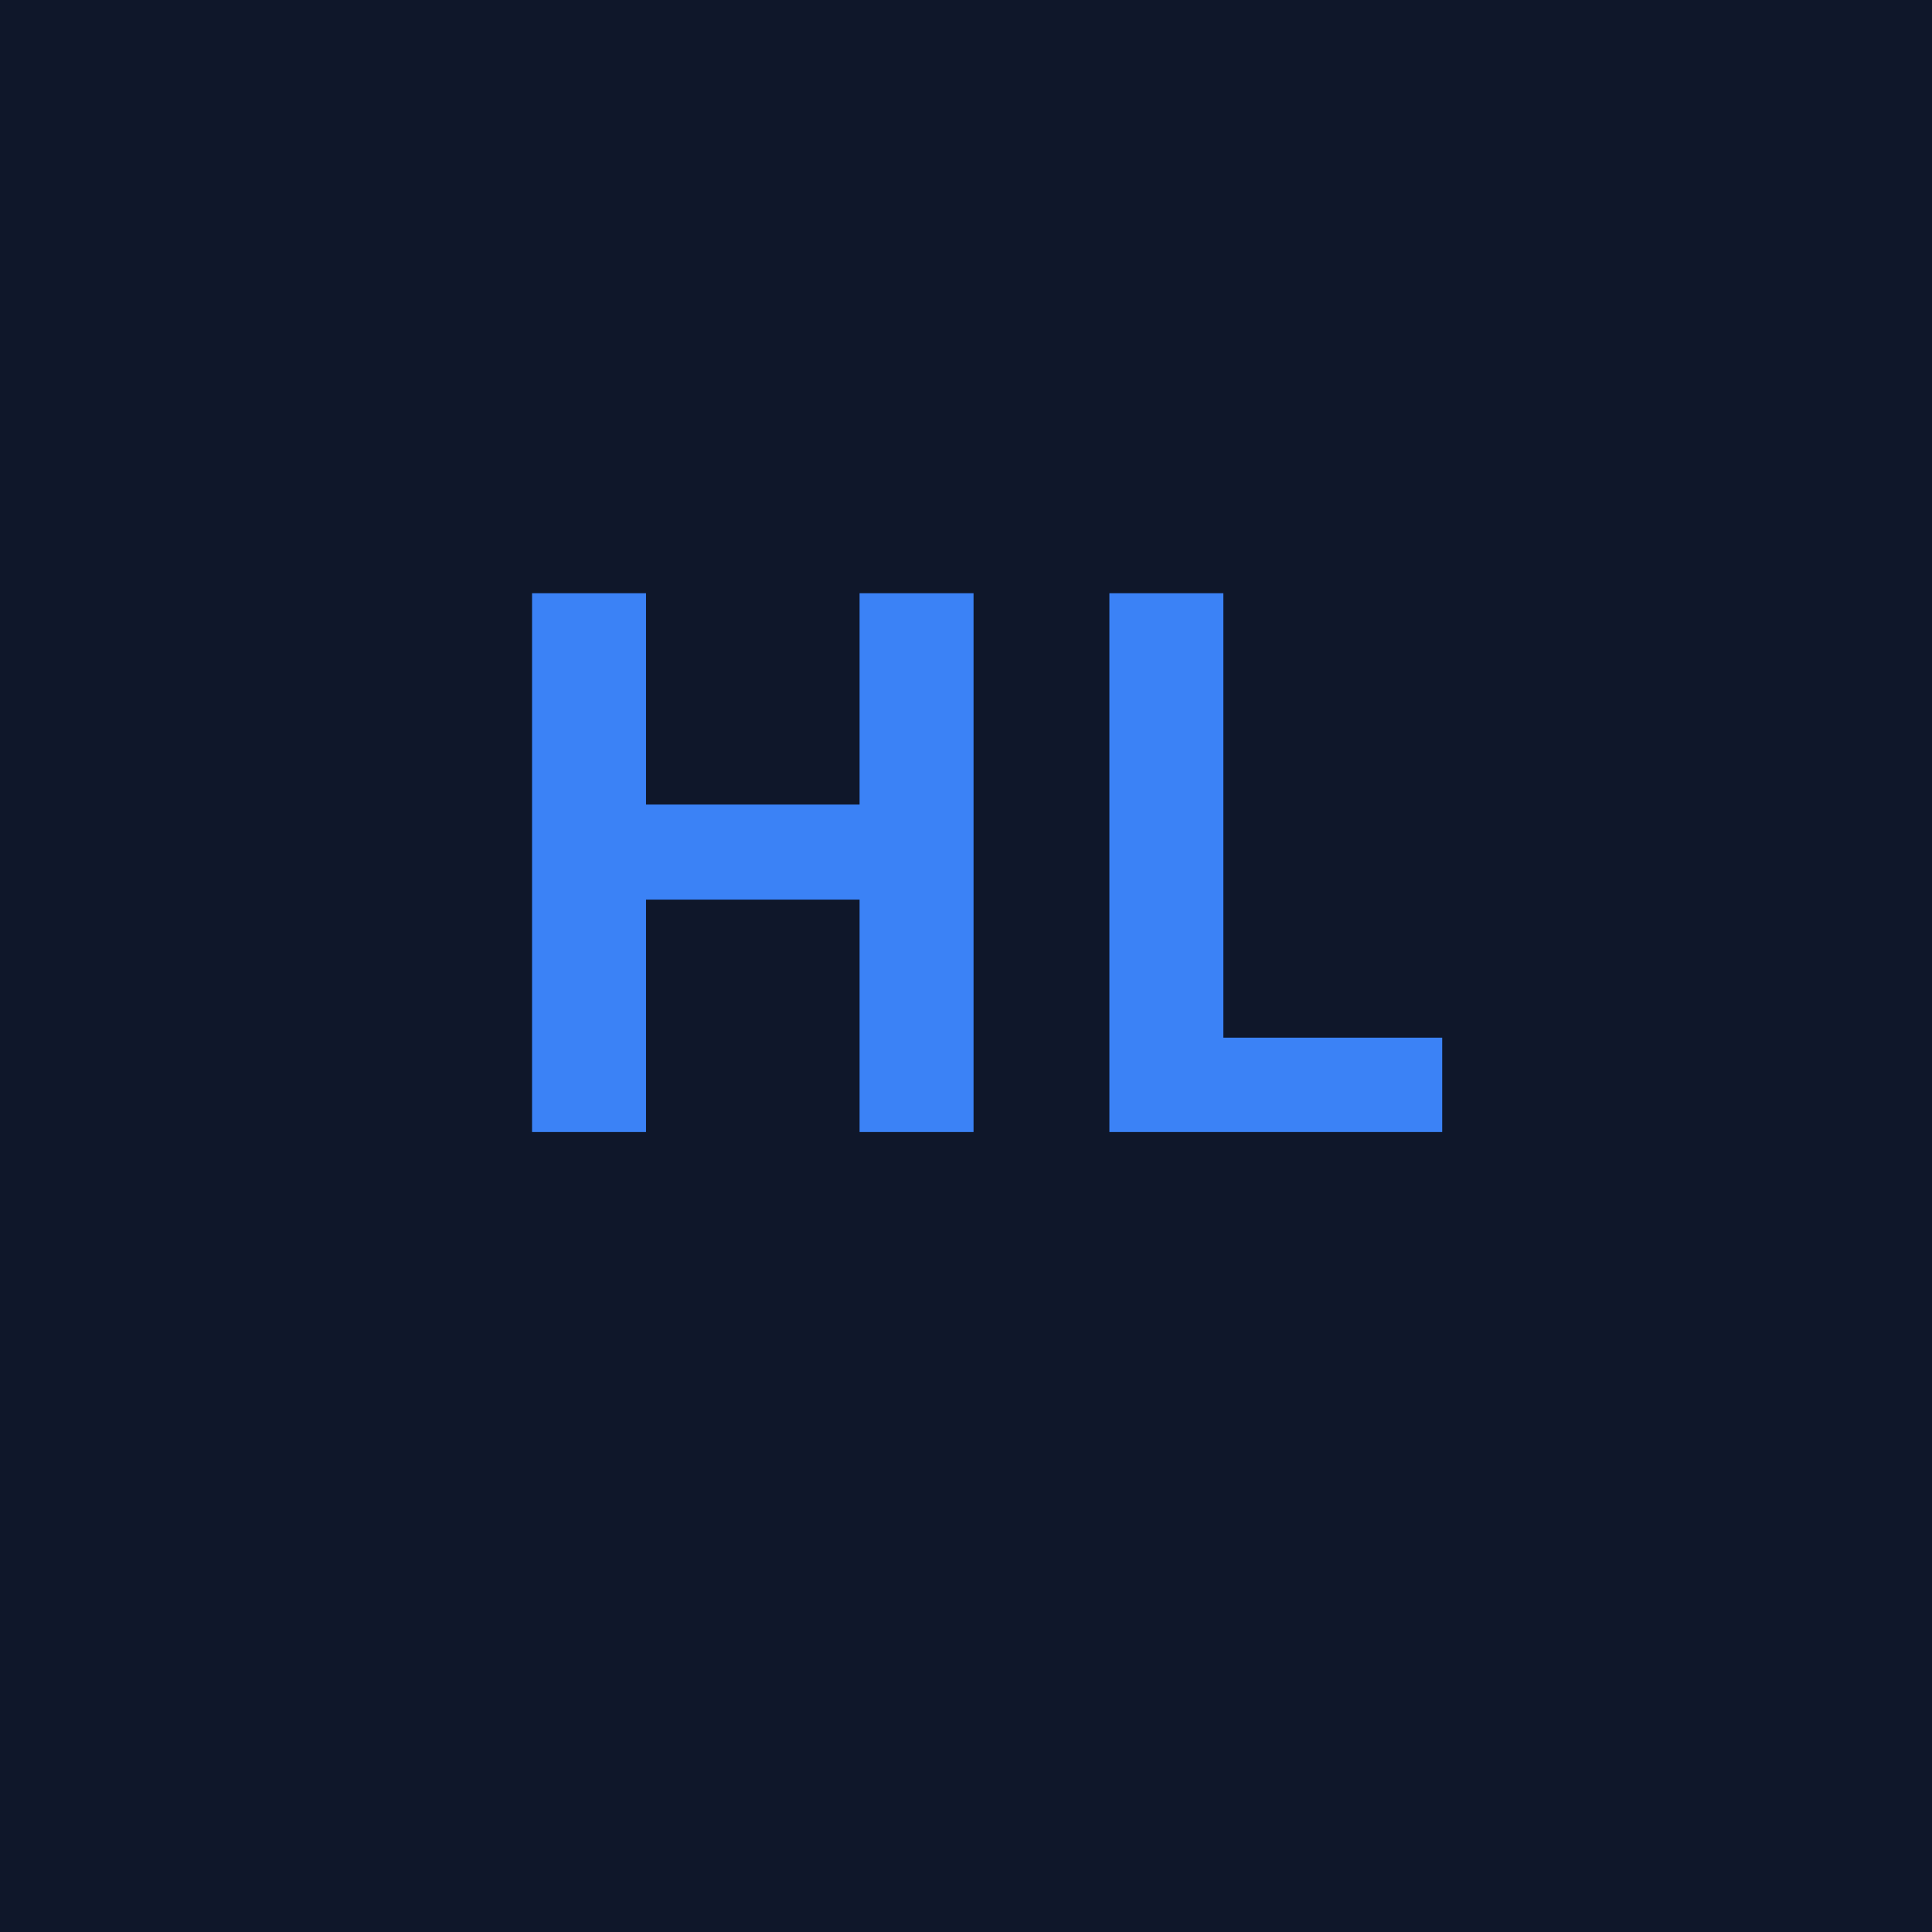
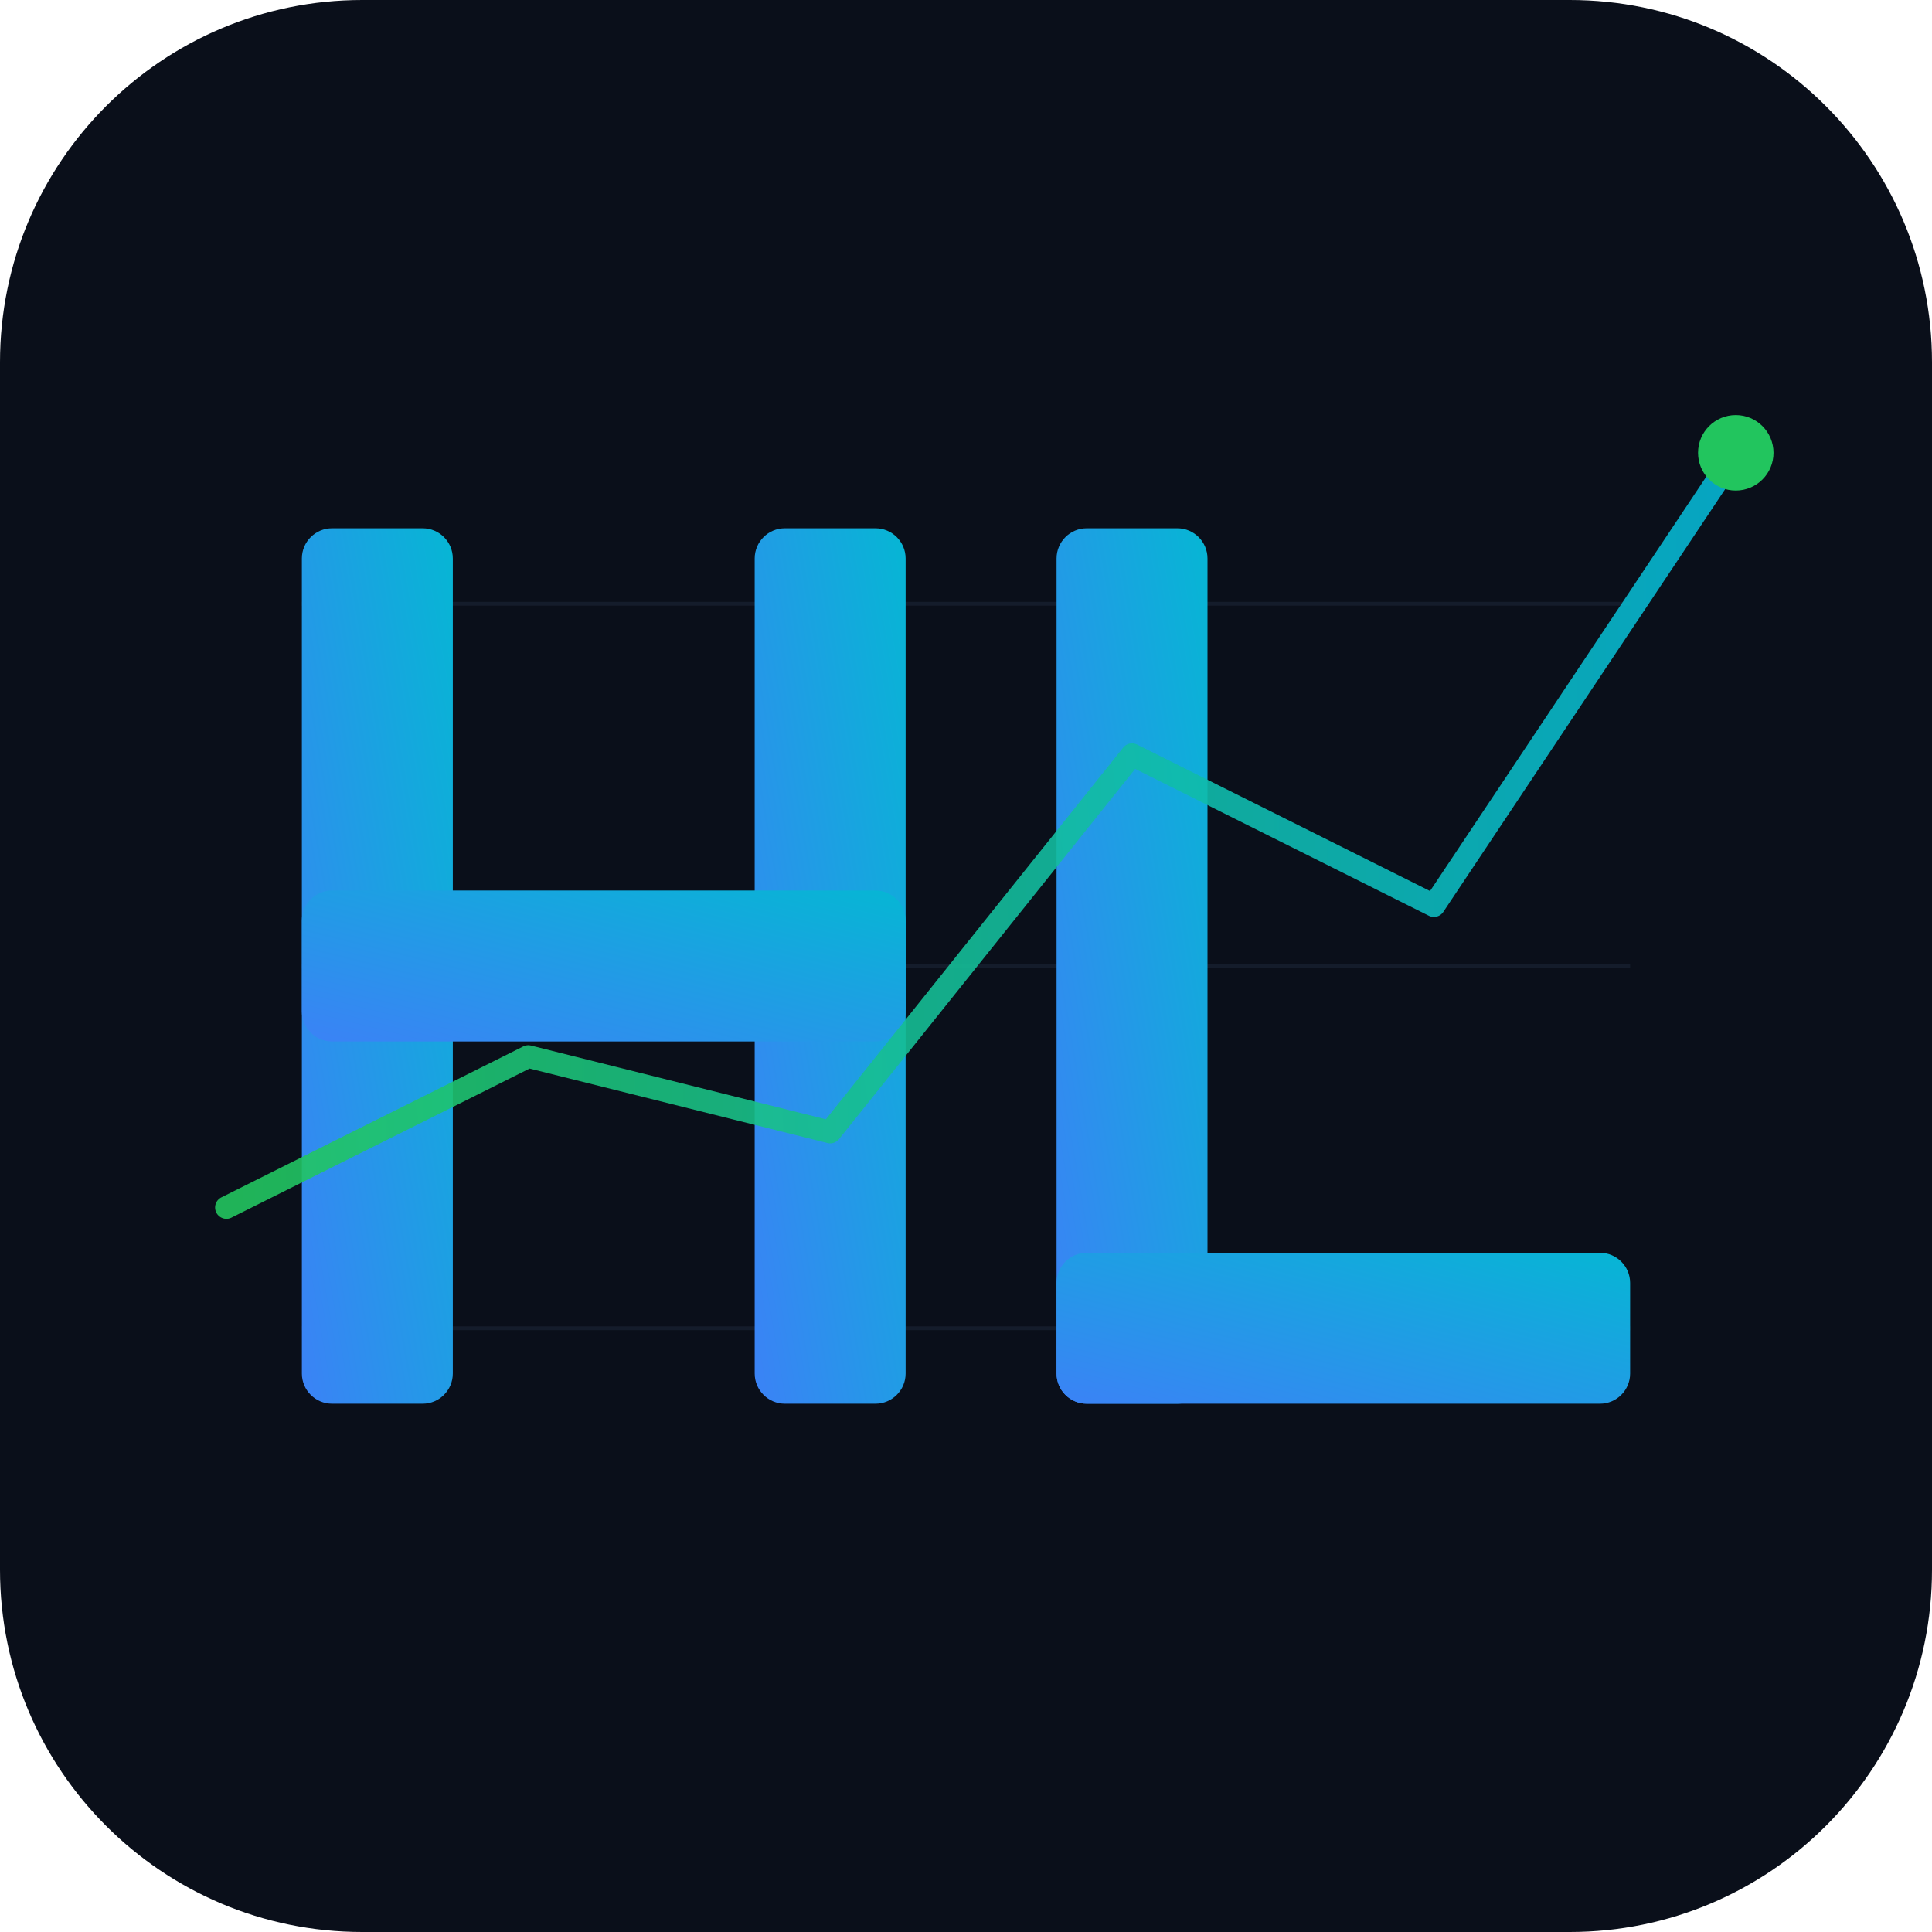
<svg xmlns="http://www.w3.org/2000/svg" viewBox="0 0 512 512">
-   <rect width="512" height="512" fill="#0f172a" />
-   <text x="256" y="300" font-family="system-ui, sans-serif" font-size="200" font-weight="bold" fill="#3b82f6" text-anchor="middle">HL</text>
+   <defs>
+     <linearGradient id="grad" x1="0%" y1="100%" x2="100%" y2="0%">
+       <stop offset="0%" style="stop-color:#3b82f6" />
+       <stop offset="100%" style="stop-color:#06b6d4" />
+     </linearGradient>
+     <linearGradient id="pulse" x1="0%" y1="0%" x2="100%" y2="0%">
+       <stop offset="0%" style="stop-color:#22c55e" />
+       <stop offset="100%" style="stop-color:#06b6d4" />
+     </linearGradient>
+   </defs>
+   <rect width="512" height="512" rx="96" fill="#0a0f1a" />
+   <g stroke="#1e293b" stroke-width="1" opacity="0.5">
+     <line x1="80" y1="160" x2="432" y2="160" />
+     <line x1="80" y1="256" x2="432" y2="256" />
+     <line x1="80" y1="352" x2="432" y2="352" />
+   </g>
+   <g fill="url(#grad)">
+     <rect x="80" y="140" width="40" height="232" rx="8" />
+     <rect x="200" y="140" width="40" height="232" rx="8" />
+     <rect x="80" y="236" width="160" height="40" rx="8" />
+   </g>
+   <g fill="url(#grad)">
+     <rect x="280" y="140" width="40" height="232" rx="8" />
+     <rect x="280" y="332" width="152" height="40" rx="8" />
+   </g>
+   <path d="M60 320 L140 280 L220 300 L300 200 L380 240 L460 120" fill="none" stroke="url(#pulse)" stroke-width="6" stroke-linecap="round" stroke-linejoin="round" opacity="0.9" />
+   <circle cx="460" cy="120" r="10" fill="#22c55e">
+     <animate attributeName="opacity" values="1;0.5;1" dur="2s" repeatCount="indefinite" />
+   </circle>
</svg>
